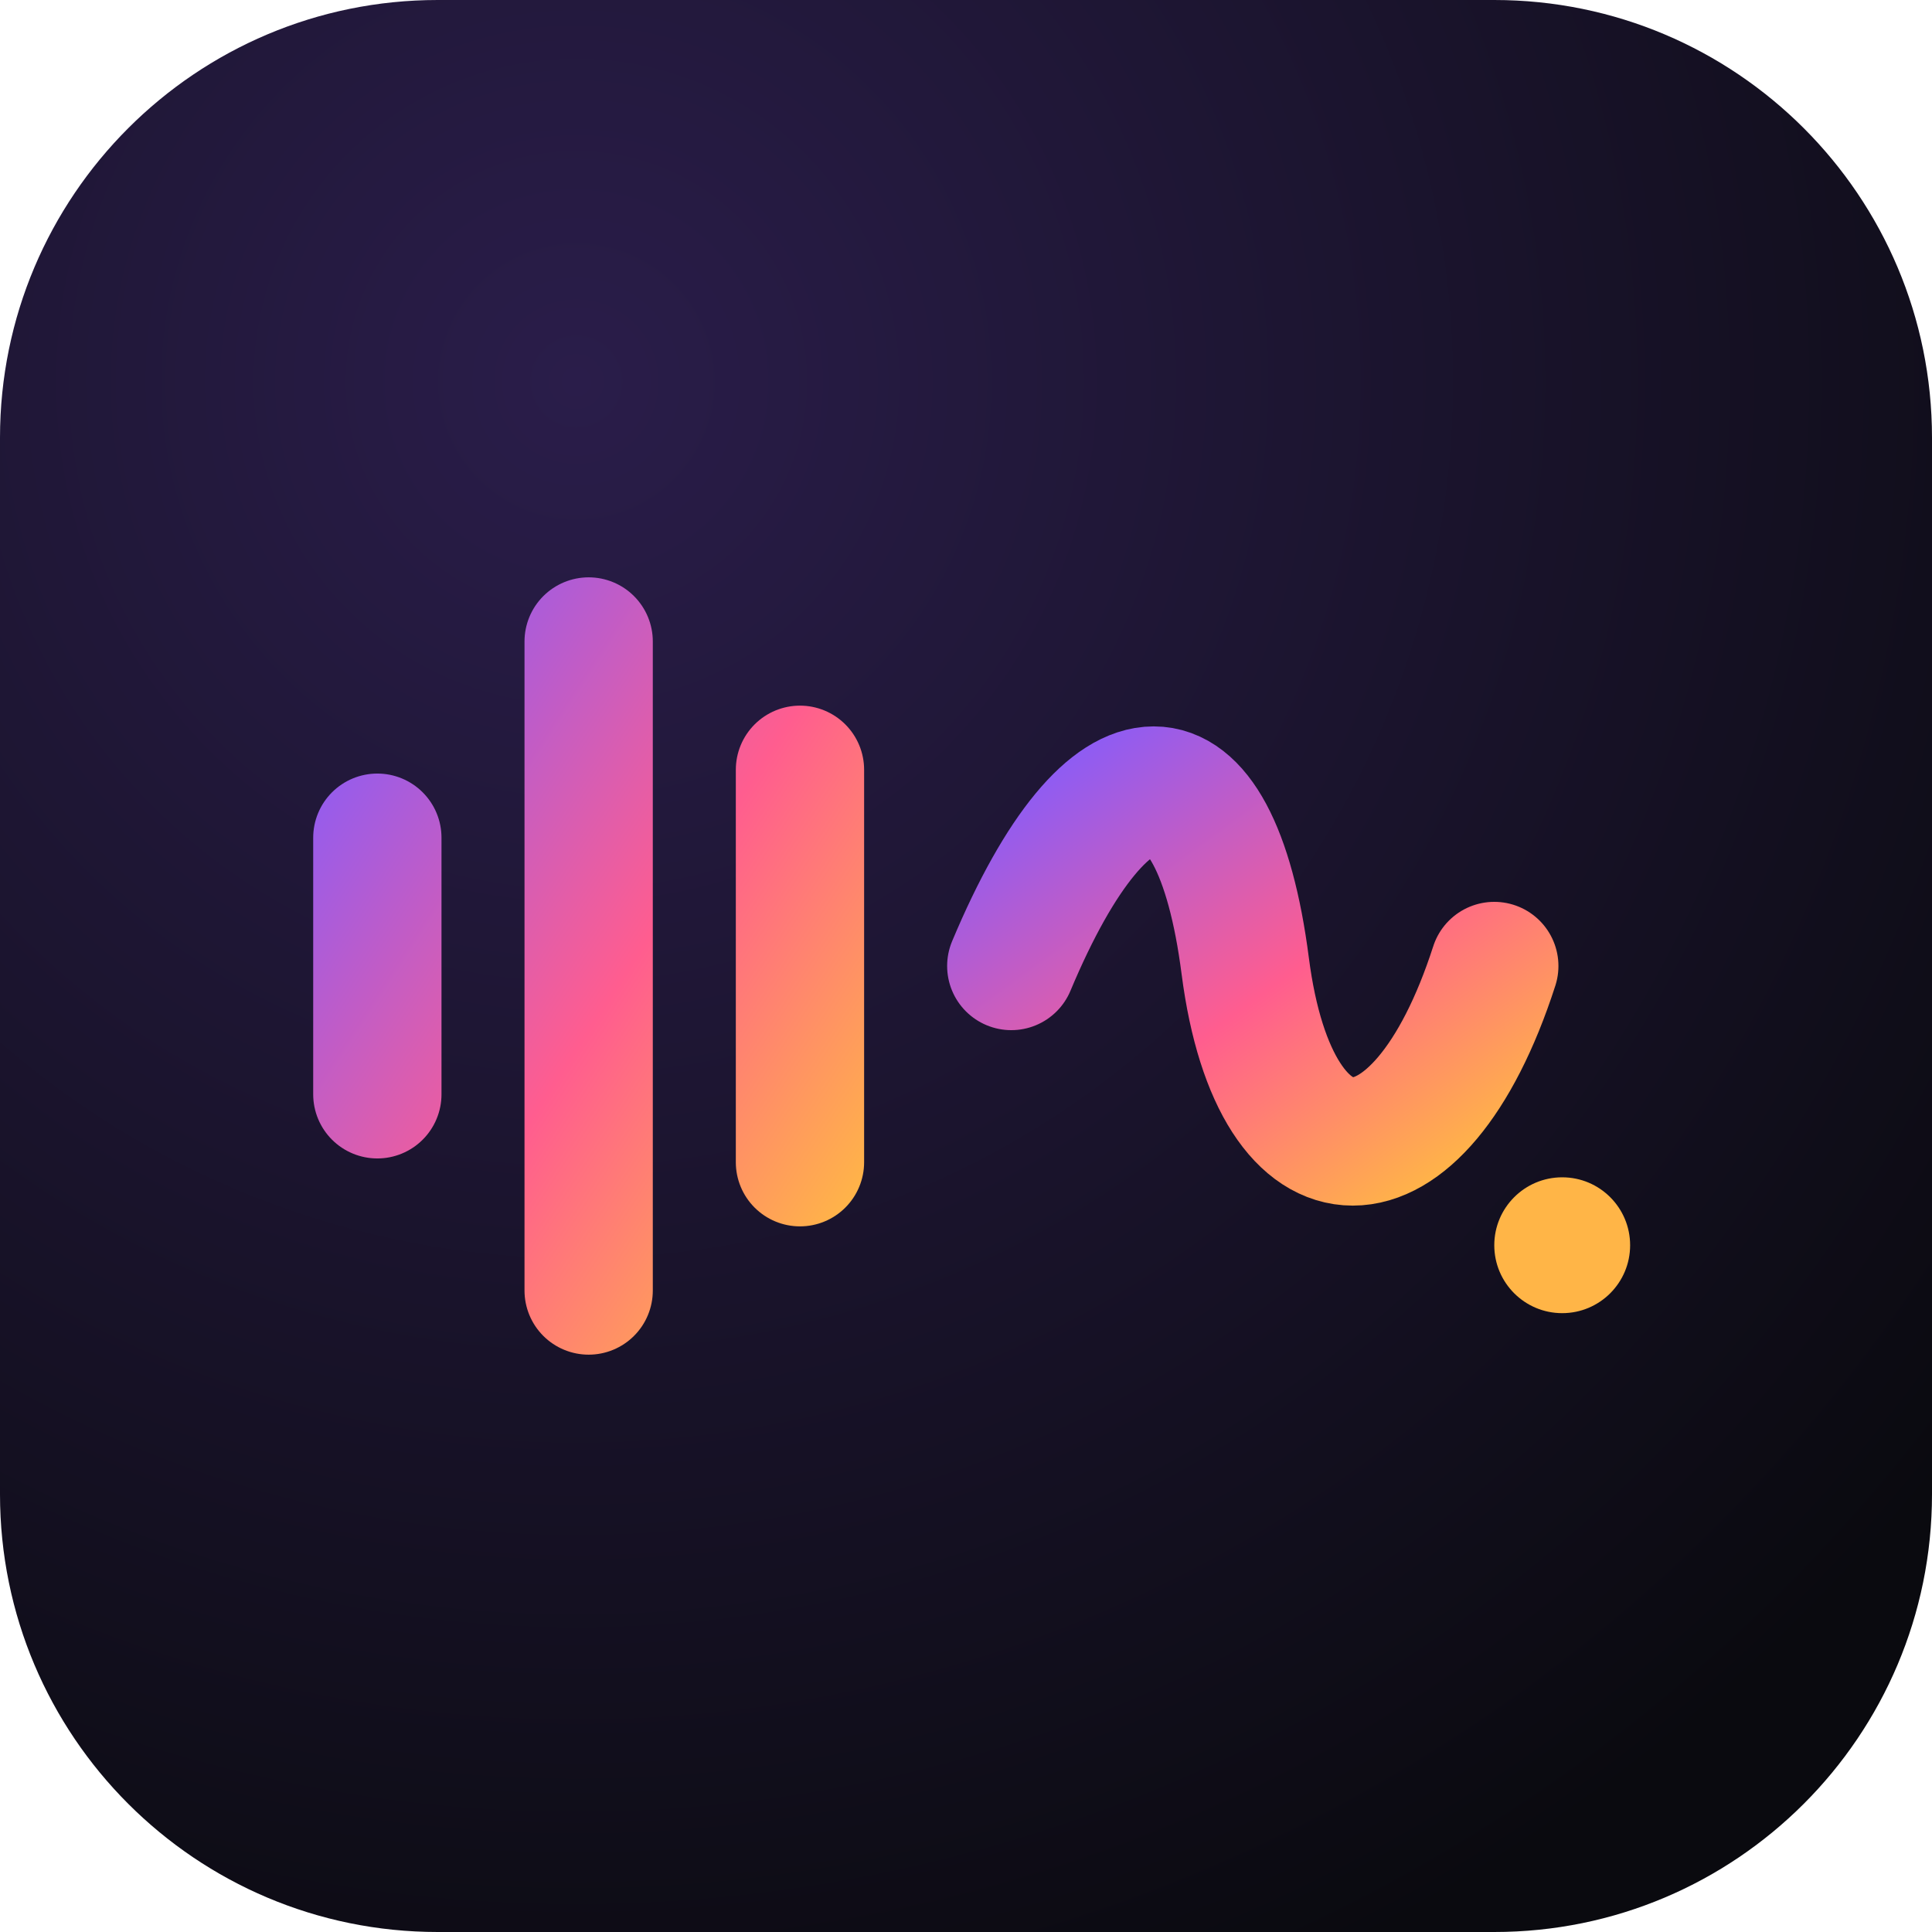
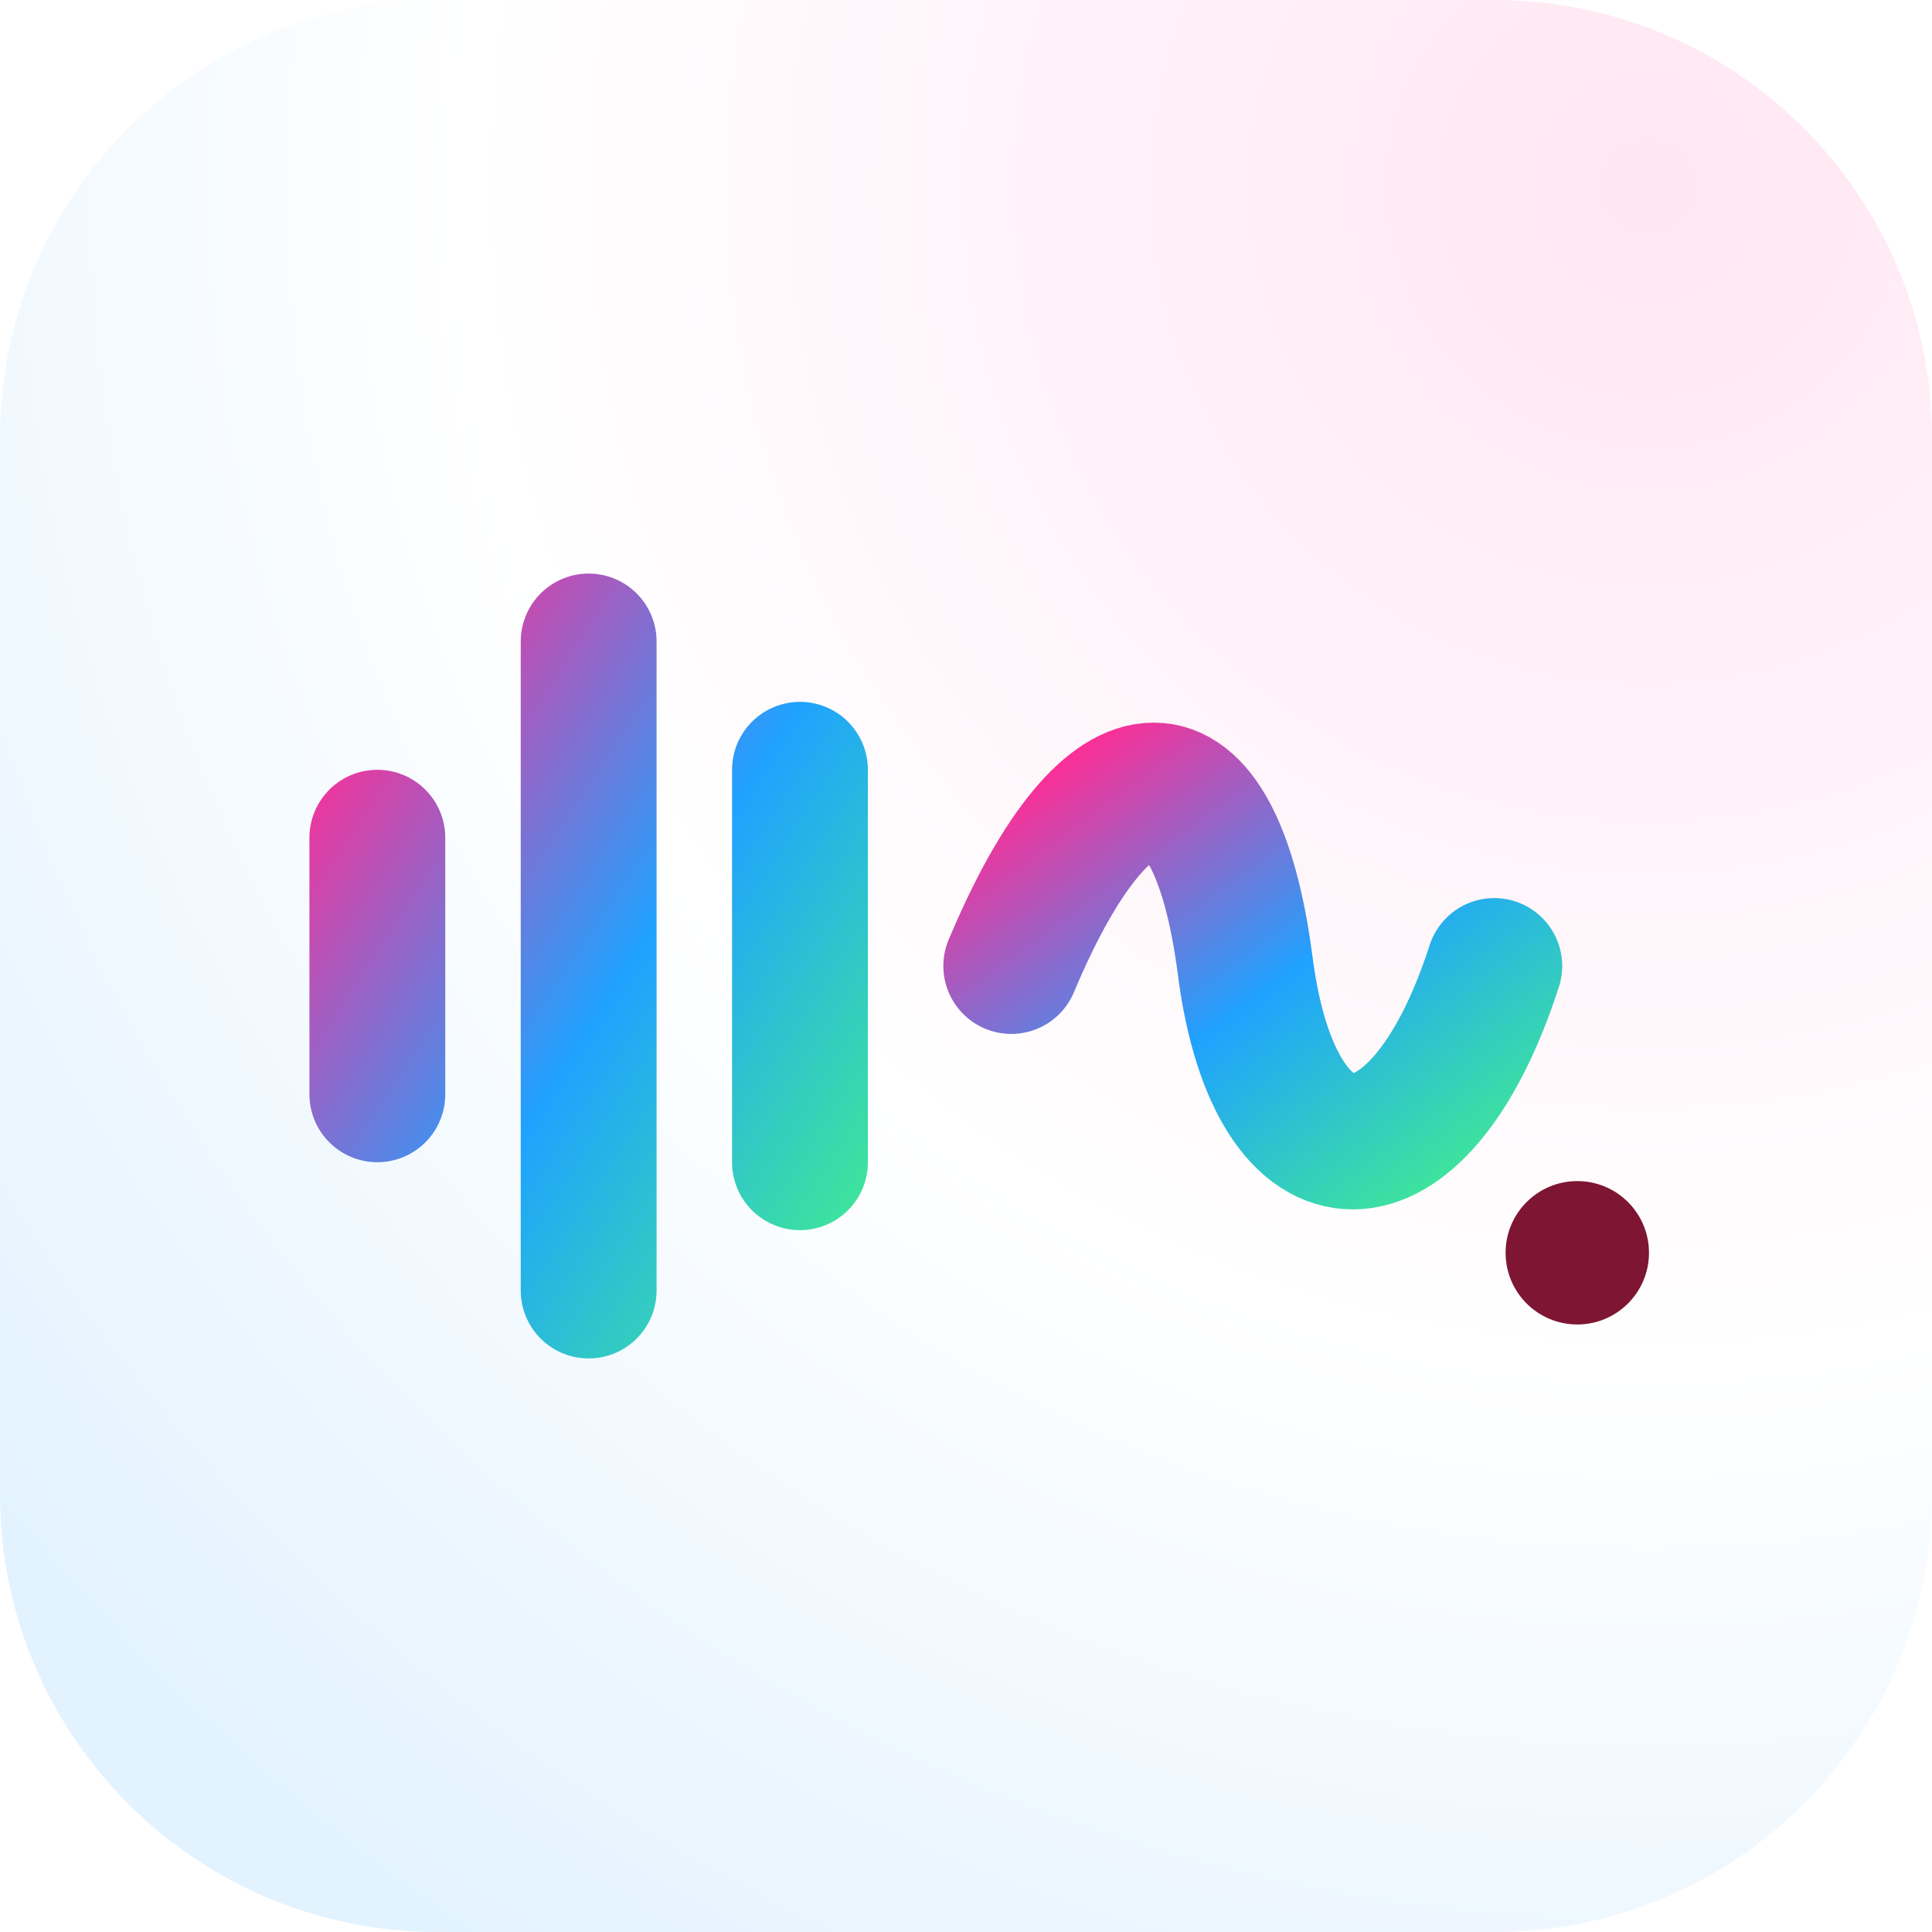
<svg xmlns="http://www.w3.org/2000/svg" viewBox="0 0 512 512">
  <defs>
    <linearGradient id="g" x1="0" y1="0" x2="1" y2="1">
-       <stop offset="0" stop-color="#8b5cf6" />
-       <stop offset=".55" stop-color="#ff5d8f" />
-       <stop offset="1" stop-color="#ffb547" />
+       <stop offset="0" stop-color="#ff2d95" />
+       <stop offset=".55" stop-color="#1fa2ff" />
+       <stop offset="1" stop-color="#3ee39d" />
    </linearGradient>
-     <radialGradient id="glow" cx=".3" cy=".2" r=".9">
-       <stop offset="0" stop-color="#2a1d4a" />
-       <stop offset="1" stop-color="#0a0a0f" />
+     <radialGradient id="bg" cx=".85" cy=".1" r="1.1">
+       <stop offset="0" stop-color="#ffe6f2" />
+       <stop offset=".55" stop-color="#ffffff" />
+       <stop offset="1" stop-color="#e2f2ff" />
    </radialGradient>
  </defs>
-   <rect width="512" height="512" rx="116" fill="url(#glow)" />
-   <g fill="none" stroke="url(#g)" stroke-width="34" stroke-linecap="round" stroke-linejoin="round">
+   <rect width="512" height="512" rx="116" fill="url(#bg)" />
+   <g fill="none" stroke="url(#g)" stroke-width="36" stroke-linecap="round" stroke-linejoin="round">
    <path d="M100 222v68M156 170v172M212 204v104" />
    <path d="M268 256c26-62 54-62 62 0s46 62 66 0" />
  </g>
-   <circle cx="414" cy="330" r="18" fill="#ffb547" />
+   <circle cx="418" cy="332" r="19" fill="#7d1533" />
</svg>
